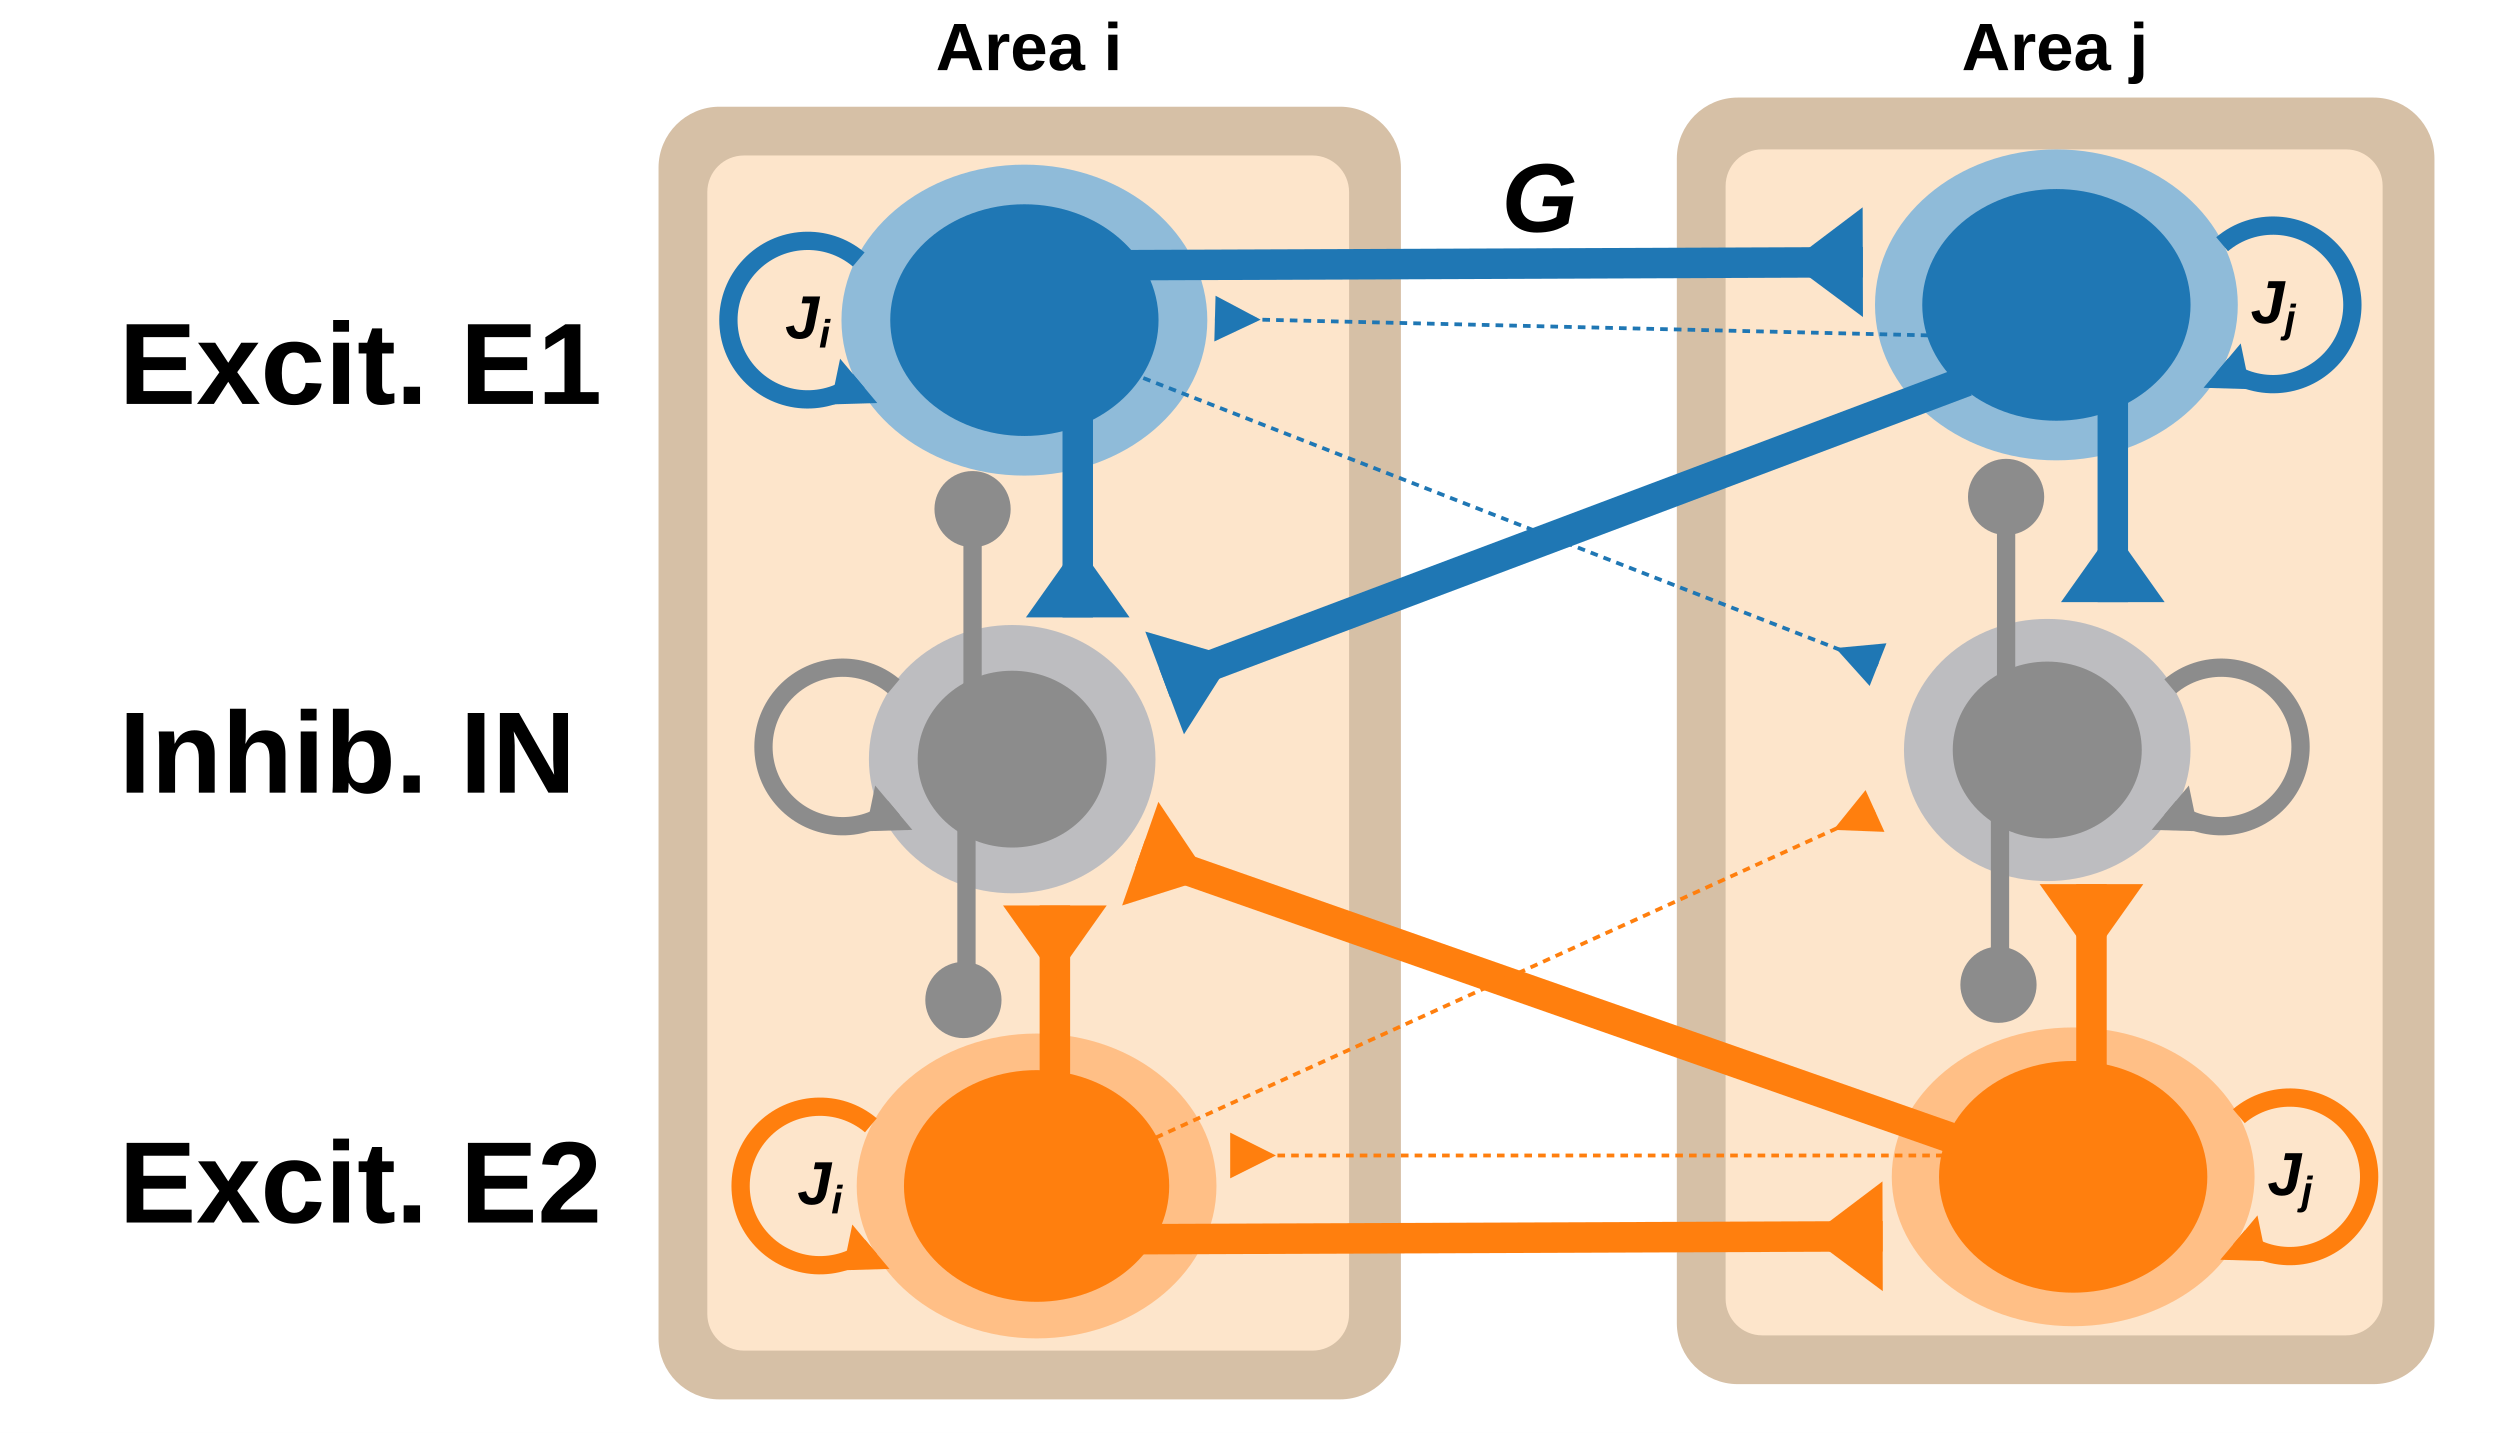
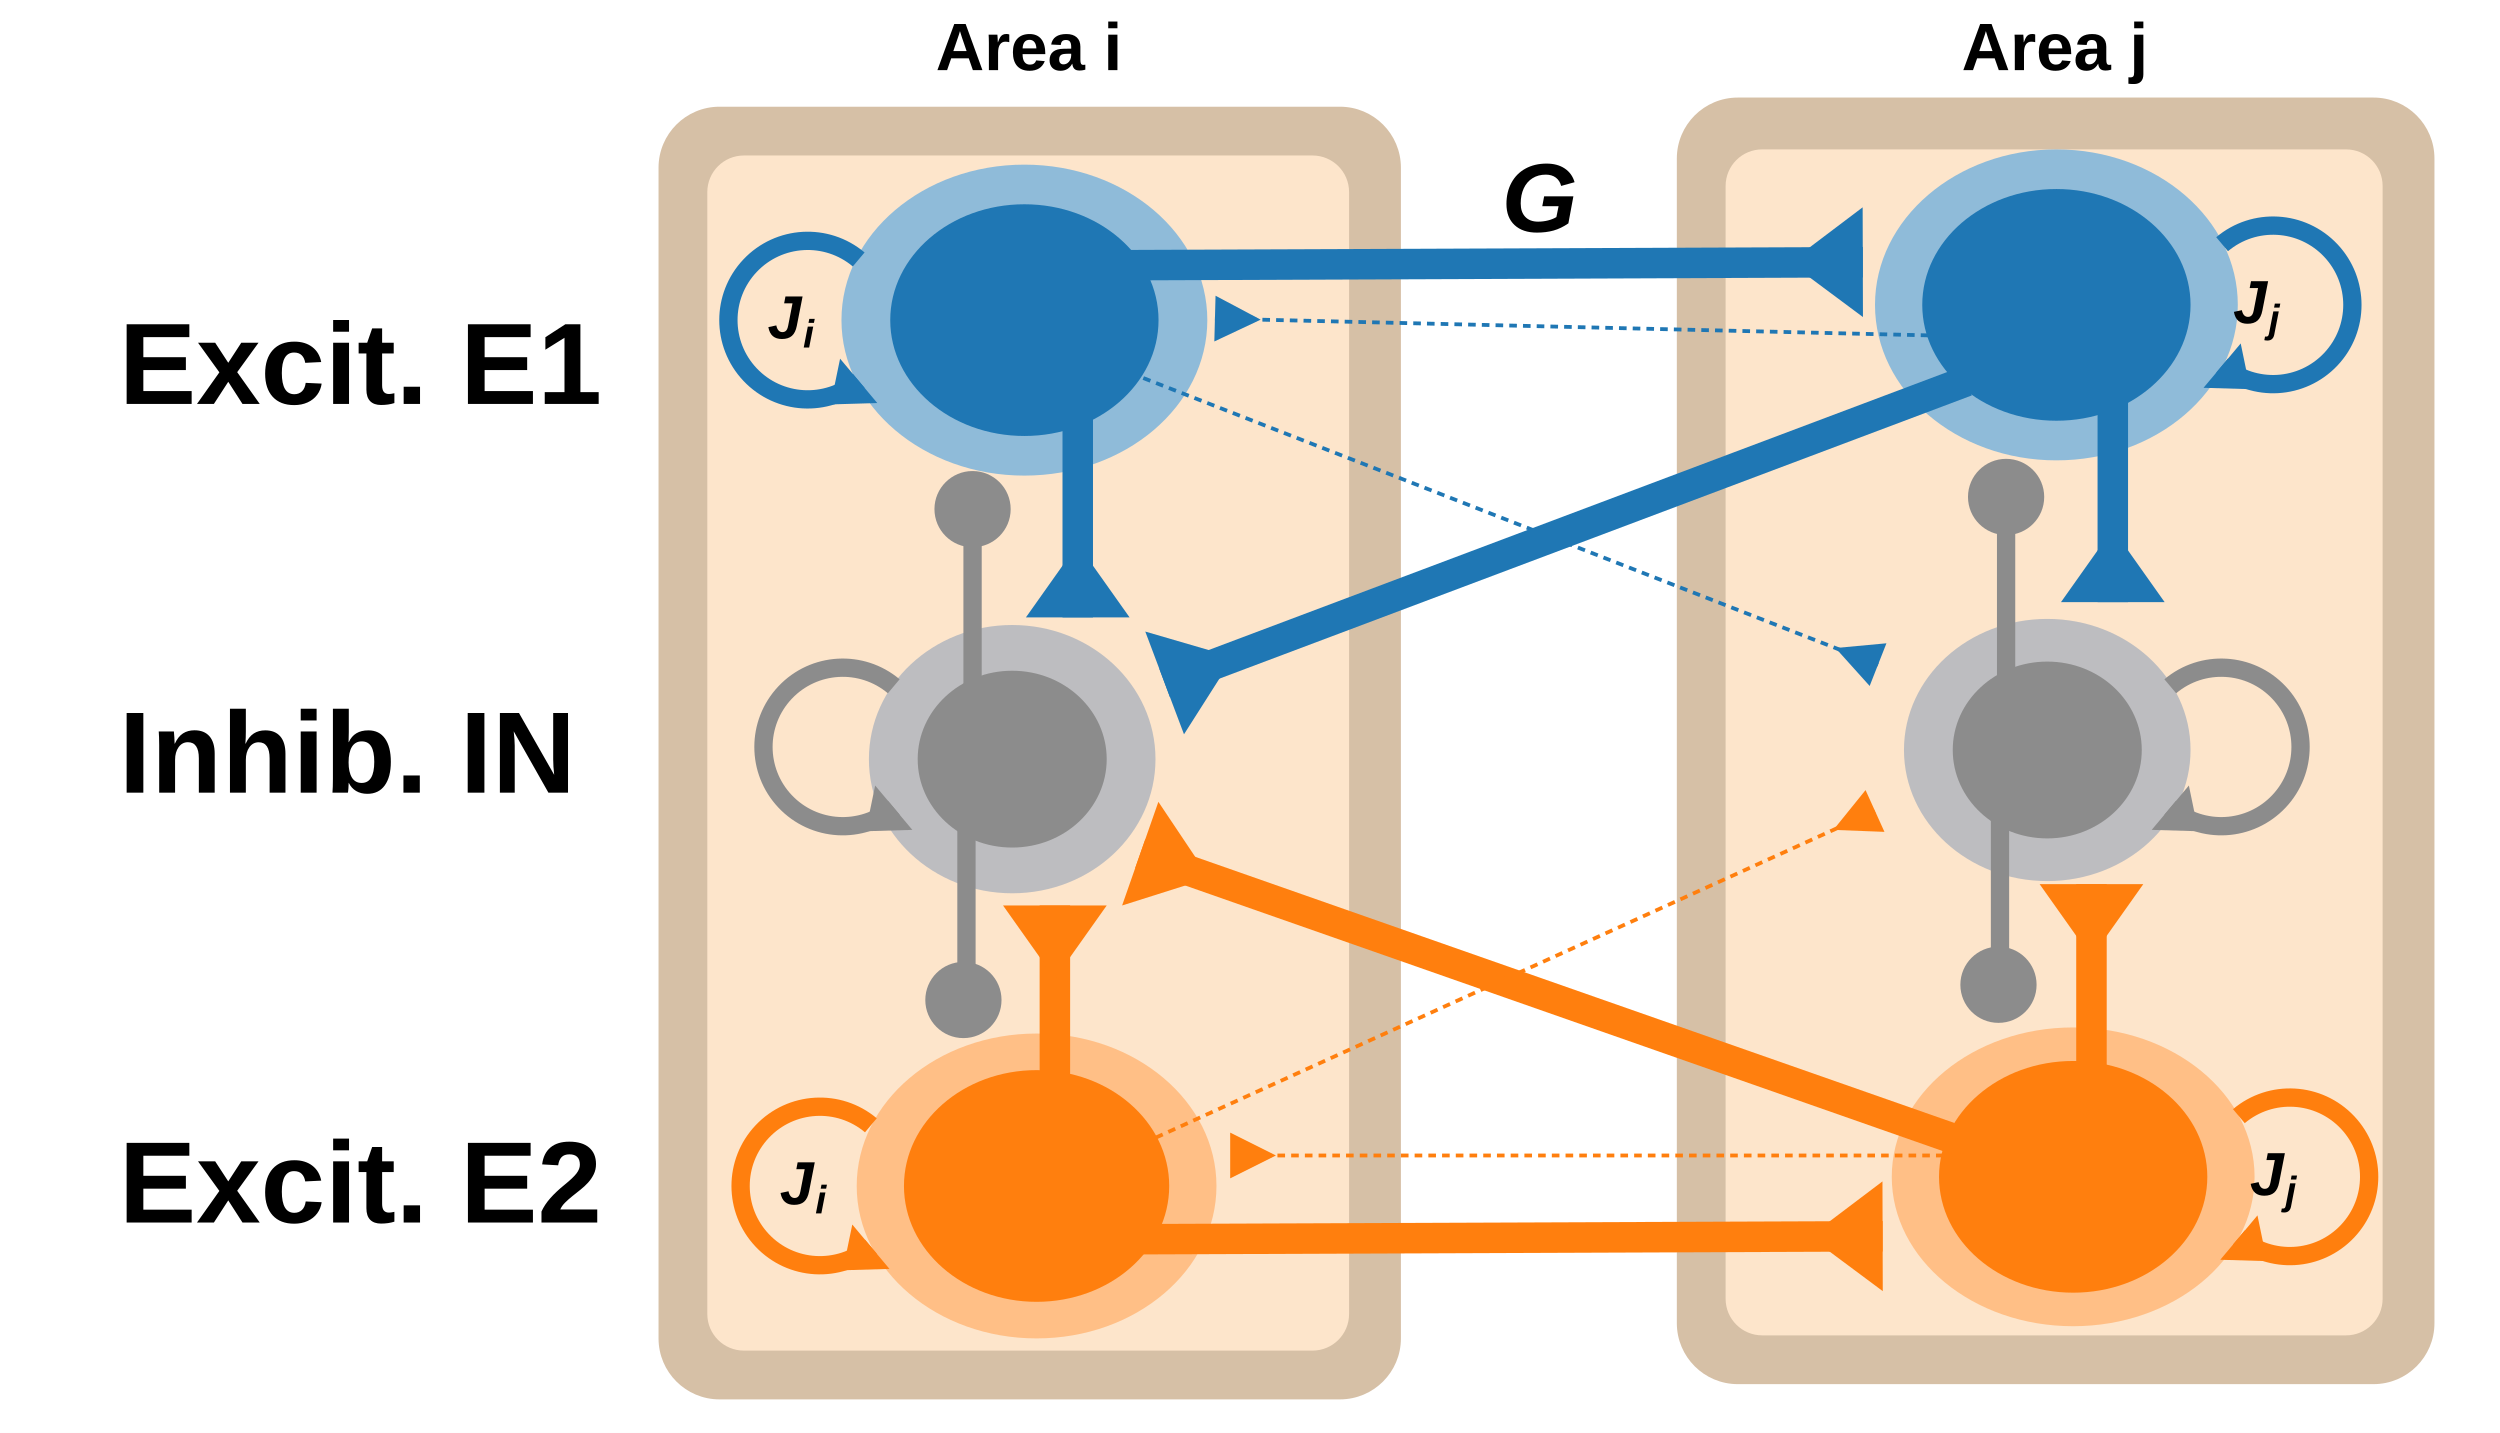
<svg xmlns="http://www.w3.org/2000/svg" viewBox="0 -60 1640 940" width="1640" height="940" font-family="Arial, Helvetica, sans-serif">
  <rect x="0" y="-60" width="1640" height="940" fill="#ffffff" />
  <rect x="432" y="10" width="487" height="848" rx="40" ry="40" fill="#d6c0a6" />
  <rect x="464" y="42" width="421" height="784" rx="24" ry="24" fill="#fde5cb" />
  <rect x="1100" y="4" width="497" height="844" rx="40" ry="40" fill="#d6c0a6" />
  <rect x="1132" y="38" width="431" height="778" rx="24" ry="24" fill="#fde5cb" />
  <g font-weight="bold" font-size="76" fill="#000">
    <text x="78" y="205">Excit. E1</text>
    <text x="78" y="460">Inhib. IN</text>
    <text x="78" y="742">Excit. E2</text>
  </g>
  <ellipse cx="672" cy="150" rx="120" ry="102" fill="#8fbbd9" />
  <ellipse cx="672" cy="150" rx="88" ry="76" fill="#1f77b4" />
  <ellipse cx="680" cy="718" rx="118" ry="100" fill="#ffbf86" />
  <ellipse cx="680" cy="718" rx="87" ry="76" fill="#ff7f0e" />
  <ellipse cx="1349" cy="140" rx="119" ry="102" fill="#8fbbd9" />
  <ellipse cx="1349" cy="140" rx="88" ry="76" fill="#1f77b4" />
  <ellipse cx="1360" cy="712" rx="119" ry="98" fill="#ffbf86" />
  <ellipse cx="1360" cy="712" rx="88" ry="76" fill="#ff7f0e" />
  <ellipse cx="664" cy="438" rx="94" ry="88" fill="#bdbdc0" />
  <ellipse cx="664" cy="438" rx="62" ry="58" fill="#8c8c8c" />
  <ellipse cx="1343" cy="432" rx="94" ry="86" fill="#bdbdc0" />
  <ellipse cx="1343" cy="432" rx="62" ry="58" fill="#8c8c8c" />
  <polygon points="725.0,124.0 725.0,104.0 1222.0,102.0 1222.0,122.0" fill="#1f77b4" />
  <polygon points="1222.1,148.0 1221.9,76.0 1174.0,112.2" fill="#1f77b4" />
  <polygon points="1286.5,180.6 1293.5,199.4 767.5,397.4 760.5,378.6" fill="#1f77b4" />
  <polygon points="751.3,354.3 776.7,421.7 808.9,371.1" fill="#1f77b4" />
  <line x1="1265" y1="160" x2="797.0" y2="149.0" stroke="#1f77b4" stroke-width="2.5" stroke-dasharray="5,4" />
  <polygon points="797.4,134.0 796.6,164.0 827.0,149.7" fill="#1f77b4" />
  <line x1="750" y1="188" x2="1232.0" y2="376.0" stroke="#1f77b4" stroke-width="2.5" stroke-dasharray="5,4" />
  <polygon points="1226.5,390.0 1237.5,362.0 1204.1,365.1" fill="#1f77b4" />
  <polygon points="697.0,190.0 717.0,190.0 717.0,345.0 697.0,345.0" fill="#1f77b4" />
  <polygon points="673.0,345.0 741.0,345.0 707.0,297.0" fill="#1f77b4" />
  <polygon points="1376.0,190.0 1396.0,190.0 1396.0,335.0 1376.0,335.0" fill="#1f77b4" />
  <polygon points="1352.0,335.0 1420.0,335.0 1386.0,287.0" fill="#1f77b4" />
  <polygon points="725.0,763.0 725.0,743.0 1235.0,741.0 1235.0,761.0" fill="#ff7f0e" />
  <polygon points="1235.1,787.0 1234.9,715.0 1187.0,751.2" fill="#ff7f0e" />
  <polygon points="1293.3,680.6 1286.7,699.4 744.7,509.4 751.3,490.6" fill="#ff7f0e" />
  <polygon points="759.9,466.0 736.1,534.0 793.3,515.9" fill="#ff7f0e" />
  <line x1="1275" y1="698" x2="807.0" y2="698.0" stroke="#ff7f0e" stroke-width="2.5" stroke-dasharray="5,4" />
  <polygon points="807.0,683.0 807.0,713.0 837.0,698.0" fill="#ff7f0e" />
  <line x1="750" y1="690" x2="1230.0" y2="472.0" stroke="#ff7f0e" stroke-width="2.5" stroke-dasharray="5,4" />
  <polygon points="1236.2,485.7 1223.8,458.3 1202.7,484.4" fill="#ff7f0e" />
  <polygon points="702.0,650.0 682.0,650.0 682.0,534.0 702.0,534.0" fill="#ff7f0e" />
  <polygon points="726.0,534.0 658.0,534.0 692.0,582.0" fill="#ff7f0e" />
  <polygon points="1382.0,650.0 1362.0,650.0 1362.0,520.0 1382.0,520.0" fill="#ff7f0e" />
  <polygon points="1406.0,520.0 1338.0,520.0 1372.0,568.0" fill="#ff7f0e" />
  <rect x="632" y="268" width="12" height="130" fill="#8c8c8c" />
  <circle cx="638" cy="274" r="25" fill="#8c8c8c" />
  <rect x="628" y="478" width="12" height="110" fill="#8c8c8c" />
  <circle cx="632" cy="596" r="25" fill="#8c8c8c" />
  <rect x="1310" y="262" width="12" height="130" fill="#8c8c8c" />
  <circle cx="1316" cy="266" r="25" fill="#8c8c8c" />
  <rect x="1306" y="472" width="12" height="110" fill="#8c8c8c" />
  <circle cx="1311" cy="586" r="25" fill="#8c8c8c" />
  <path d="M 563.3,110.2 A 52,52 0 1 0 563.3,189.8" fill="none" stroke="#1f77b4" stroke-width="12" />
  <polygon points="575.5,204.4 551.1,175.3 544.9,205.3" fill="#1f77b4" />
-   <text x="529.8" y="162.0" text-anchor="middle" font-size="40" font-style="italic" font-weight="bold" fill="#000">J<tspan font-size="26" dy="6">i</tspan>
-   </text>
+   <text x="525.8" y="162.0" text-anchor="end" font-size="40" font-style="italic" font-weight="bold" fill="#000">J</text>
+   <text x="526.8" y="168.0" text-anchor="start" font-size="26" font-style="italic" font-weight="bold" fill="#000">i</text>
  <path d="M 571.3,678.2 A 52,52 0 1 0 571.3,757.8" fill="none" stroke="#ff7f0e" stroke-width="12" />
  <polygon points="583.5,772.4 559.1,743.3 552.9,773.3" fill="#ff7f0e" />
-   <text x="537.8" y="730.0" text-anchor="middle" font-size="40" font-style="italic" font-weight="bold" fill="#000">J<tspan font-size="26" dy="6">i</tspan>
-   </text>
+   <text x="533.8" y="730.0" text-anchor="end" font-size="40" font-style="italic" font-weight="bold" fill="#000">J</text>
+   <text x="534.8" y="736.0" text-anchor="start" font-size="26" font-style="italic" font-weight="bold" fill="#000">i</text>
  <path d="M 1457.7,100.2 A 52,52 0 1 1 1457.7,179.8" fill="none" stroke="#1f77b4" stroke-width="12" />
  <polygon points="1469.9,165.3 1445.5,194.4 1476.1,195.3" fill="#1f77b4" />
-   <text x="1491.2" y="152.0" text-anchor="middle" font-size="40" font-style="italic" font-weight="bold" fill="#000">J<tspan font-size="26" dy="6">j</tspan>
-   </text>
+   <text x="1487.2" y="152.0" text-anchor="end" font-size="40" font-style="italic" font-weight="bold" fill="#000">J</text>
+   <text x="1488.2" y="158.0" text-anchor="start" font-size="26" font-style="italic" font-weight="bold" fill="#000">j</text>
  <path d="M 1468.7,672.2 A 52,52 0 1 1 1468.7,751.8" fill="none" stroke="#ff7f0e" stroke-width="12" />
  <polygon points="1480.9,737.3 1456.5,766.4 1487.1,767.3" fill="#ff7f0e" />
-   <text x="1502.2" y="724.0" text-anchor="middle" font-size="40" font-style="italic" font-weight="bold" fill="#000">J<tspan font-size="26" dy="6">j</tspan>
-   </text>
+   <text x="1498.2" y="724.0" text-anchor="end" font-size="40" font-style="italic" font-weight="bold" fill="#000">J</text>
+   <text x="1499.2" y="730.0" text-anchor="start" font-size="26" font-style="italic" font-weight="bold" fill="#000">j</text>
  <path d="M 586.3,390.2 A 52,52 0 1 0 586.3,469.8" fill="none" stroke="#8c8c8c" stroke-width="12" />
  <polygon points="598.5,484.4 574.1,455.3 567.9,485.3" fill="#8c8c8c" />
  <path d="M 1423.7,390.2 A 52,52 0 1 1 1423.7,469.8" fill="none" stroke="#8c8c8c" stroke-width="12" />
  <polygon points="1435.9,455.3 1411.5,484.4 1442.1,485.3" fill="#8c8c8c" />
  <g font-weight="bold" font-size="44" fill="#000" text-anchor="middle">
    <text x="675" y="-14">Area i</text>
    <text x="1348" y="-14">Area j</text>
  </g>
  <g font-style="italic" font-weight="bold" font-size="64" fill="#000" text-anchor="middle">
    <text x="1010" y="92">G</text>
  </g>
</svg>
